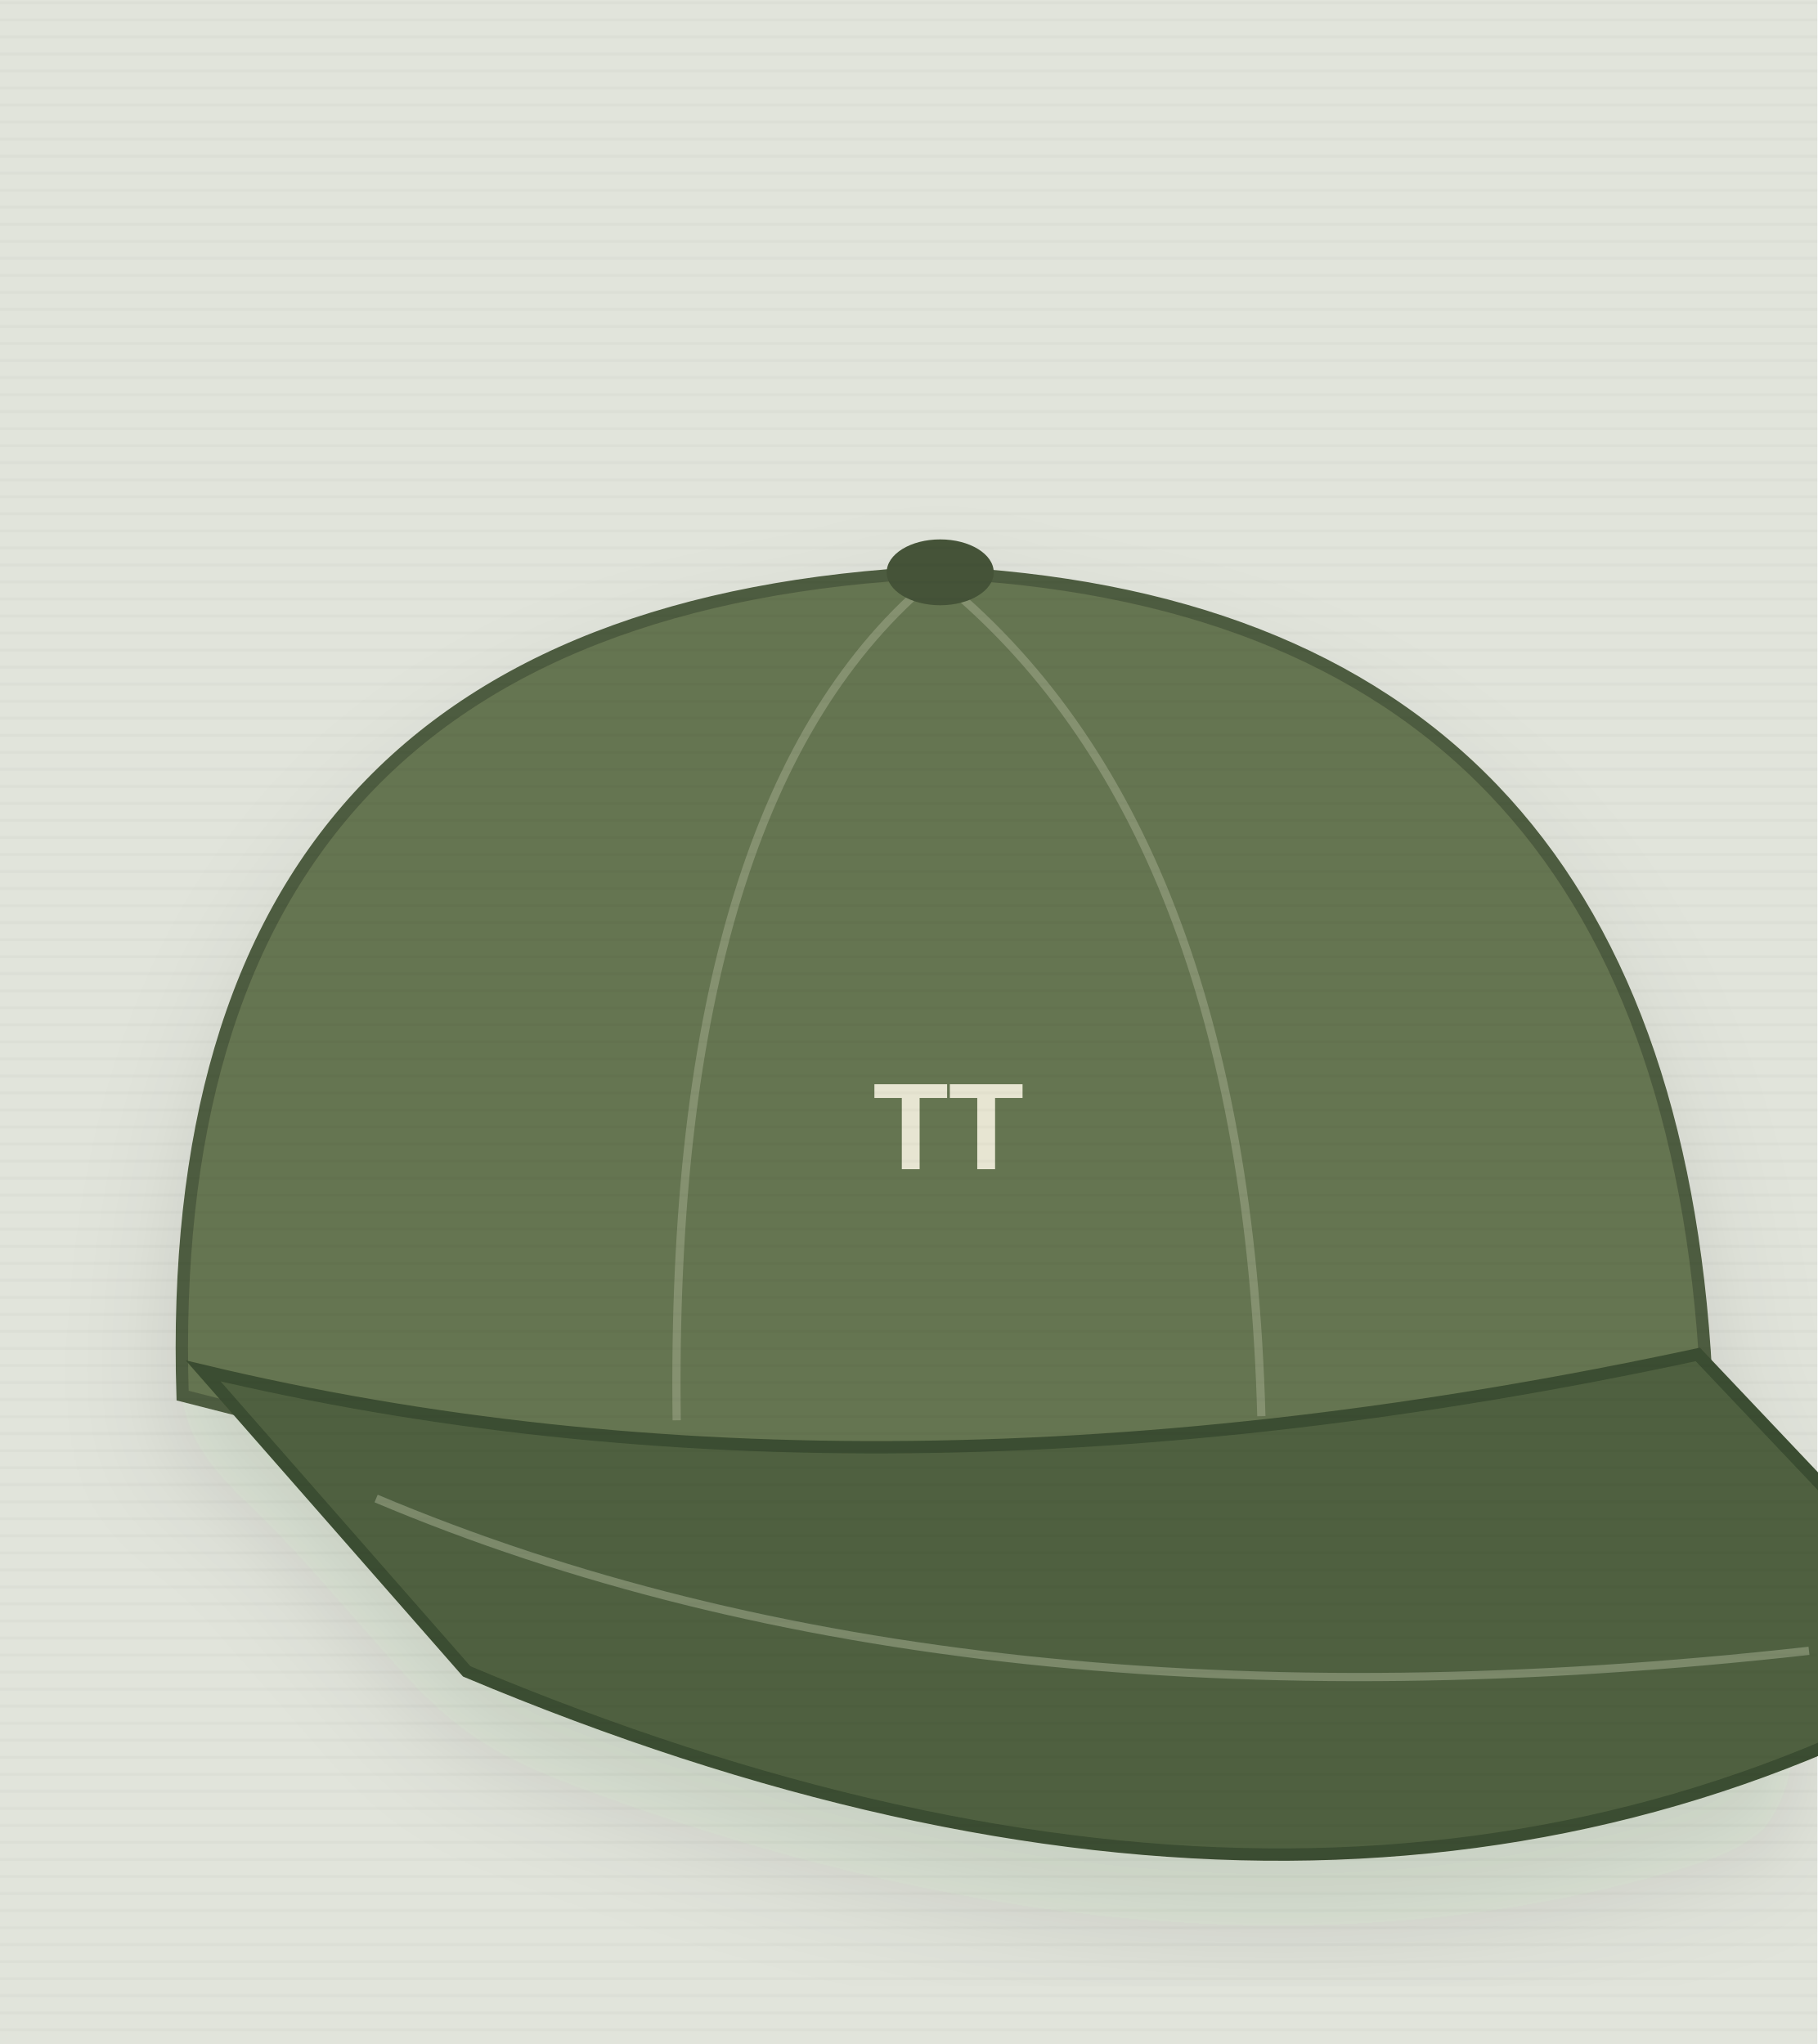
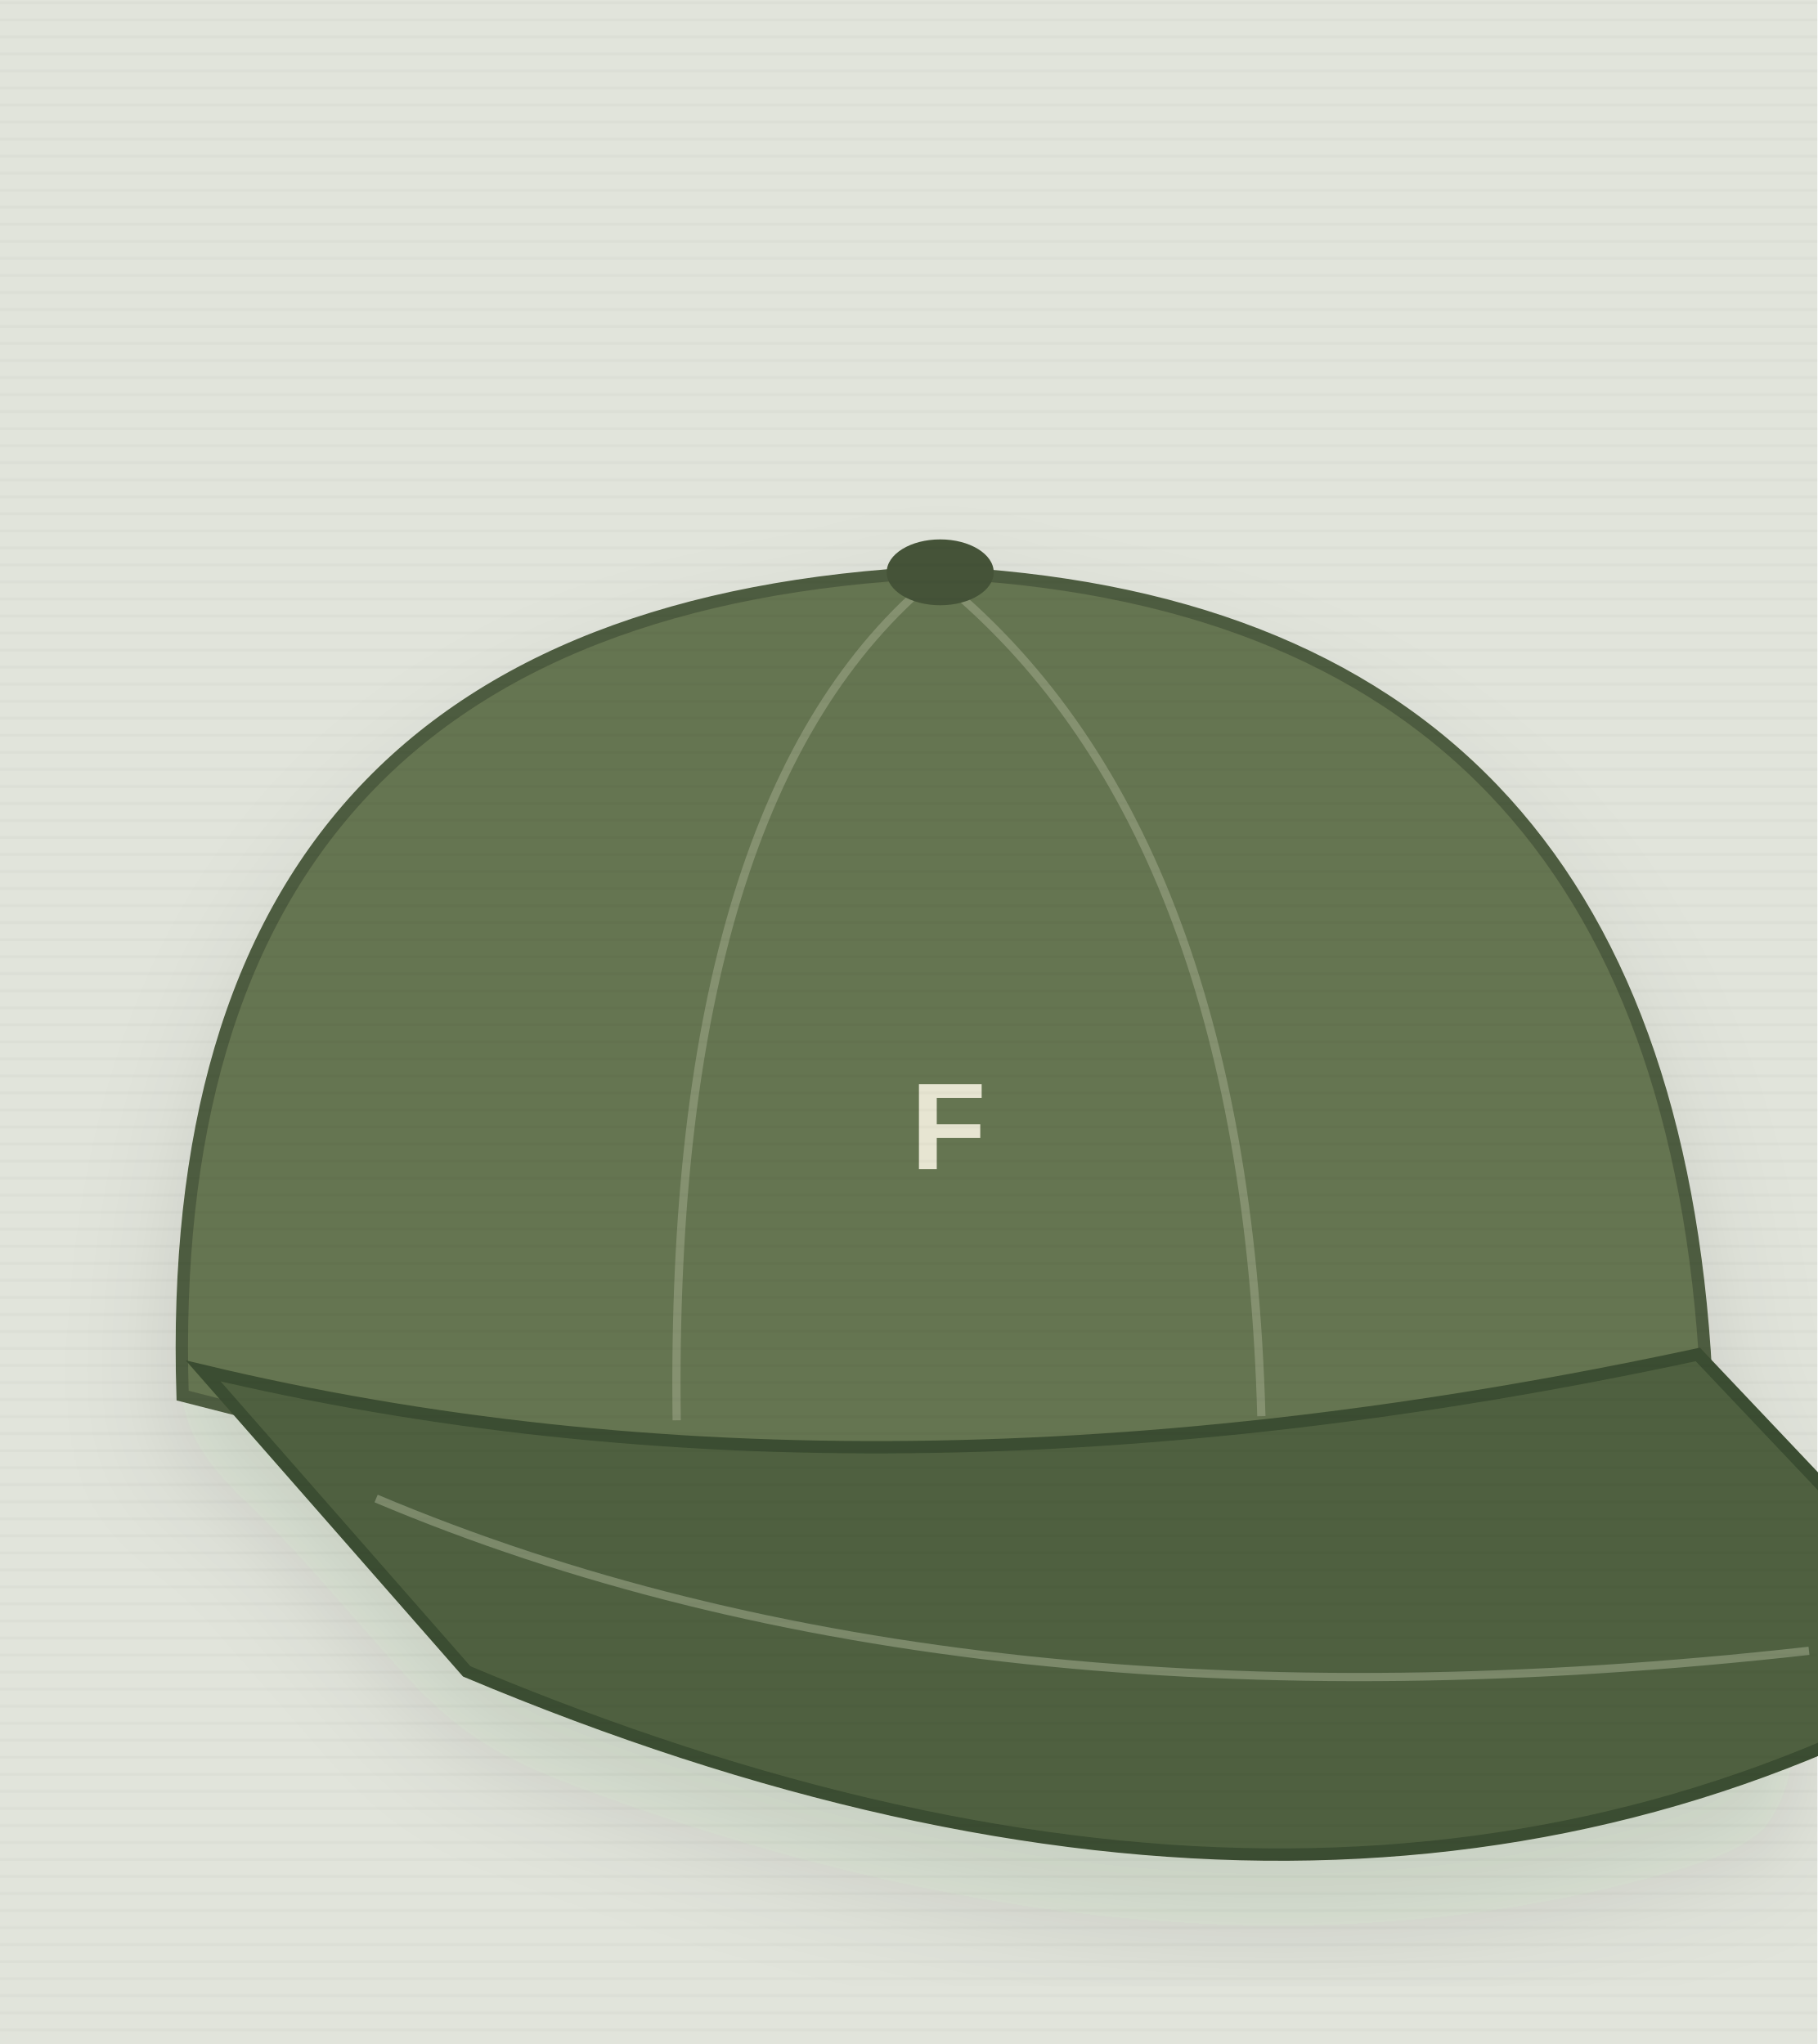
<svg xmlns="http://www.w3.org/2000/svg" width="640" height="720" viewBox="0 0 640 720">
  <defs>
    <filter id="s">
      <feDropShadow dx="0" dy="16" stdDeviation="14" flood-color="#262c22" flood-opacity=".12" />
    </filter>
    <pattern id="grain" width="6" height="6" patternUnits="userSpaceOnUse">
      <path d="M0 1h6" stroke="#000" stroke-opacity=".025" />
    </pattern>
  </defs>
  <rect width="640" height="720" fill="#e1e4db" />
  <g transform="translate(-130 -100) scale(1.45)" filter="url(#s)">
    <path d="M134 408q-6-191 183-200 177 8 187 195l-174 55z" fill="#657451" stroke="#4e5b3f" stroke-width="3" />
    <path d="M317 209q-65 53-63 205m63-205q75 60 79 204" fill="none" stroke="#859170" stroke-width="2" />
    <path d="M139 402q163 39 363-4l71 75q-156 92-370 2z" fill="#4f6041" stroke="#3b4d30" stroke-width="3" />
    <path d="M181 433q142 60 348 37" fill="none" stroke="#7b896b" stroke-width="2" />
    <ellipse cx="318" cy="208" rx="13" ry="8" fill="#445337" />
-     <text x="320" y="353" text-anchor="middle" font-family="Arial" font-weight="bold" font-size="30" fill="#e7e5d2">TT</text>
+     <text x="320" y="353" text-anchor="middle" font-family="Arial" font-weight="bold" font-size="30" fill="#e7e5d2">F</text>
  </g>
  <rect width="640" height="720" fill="url(#grain)" />
</svg>
